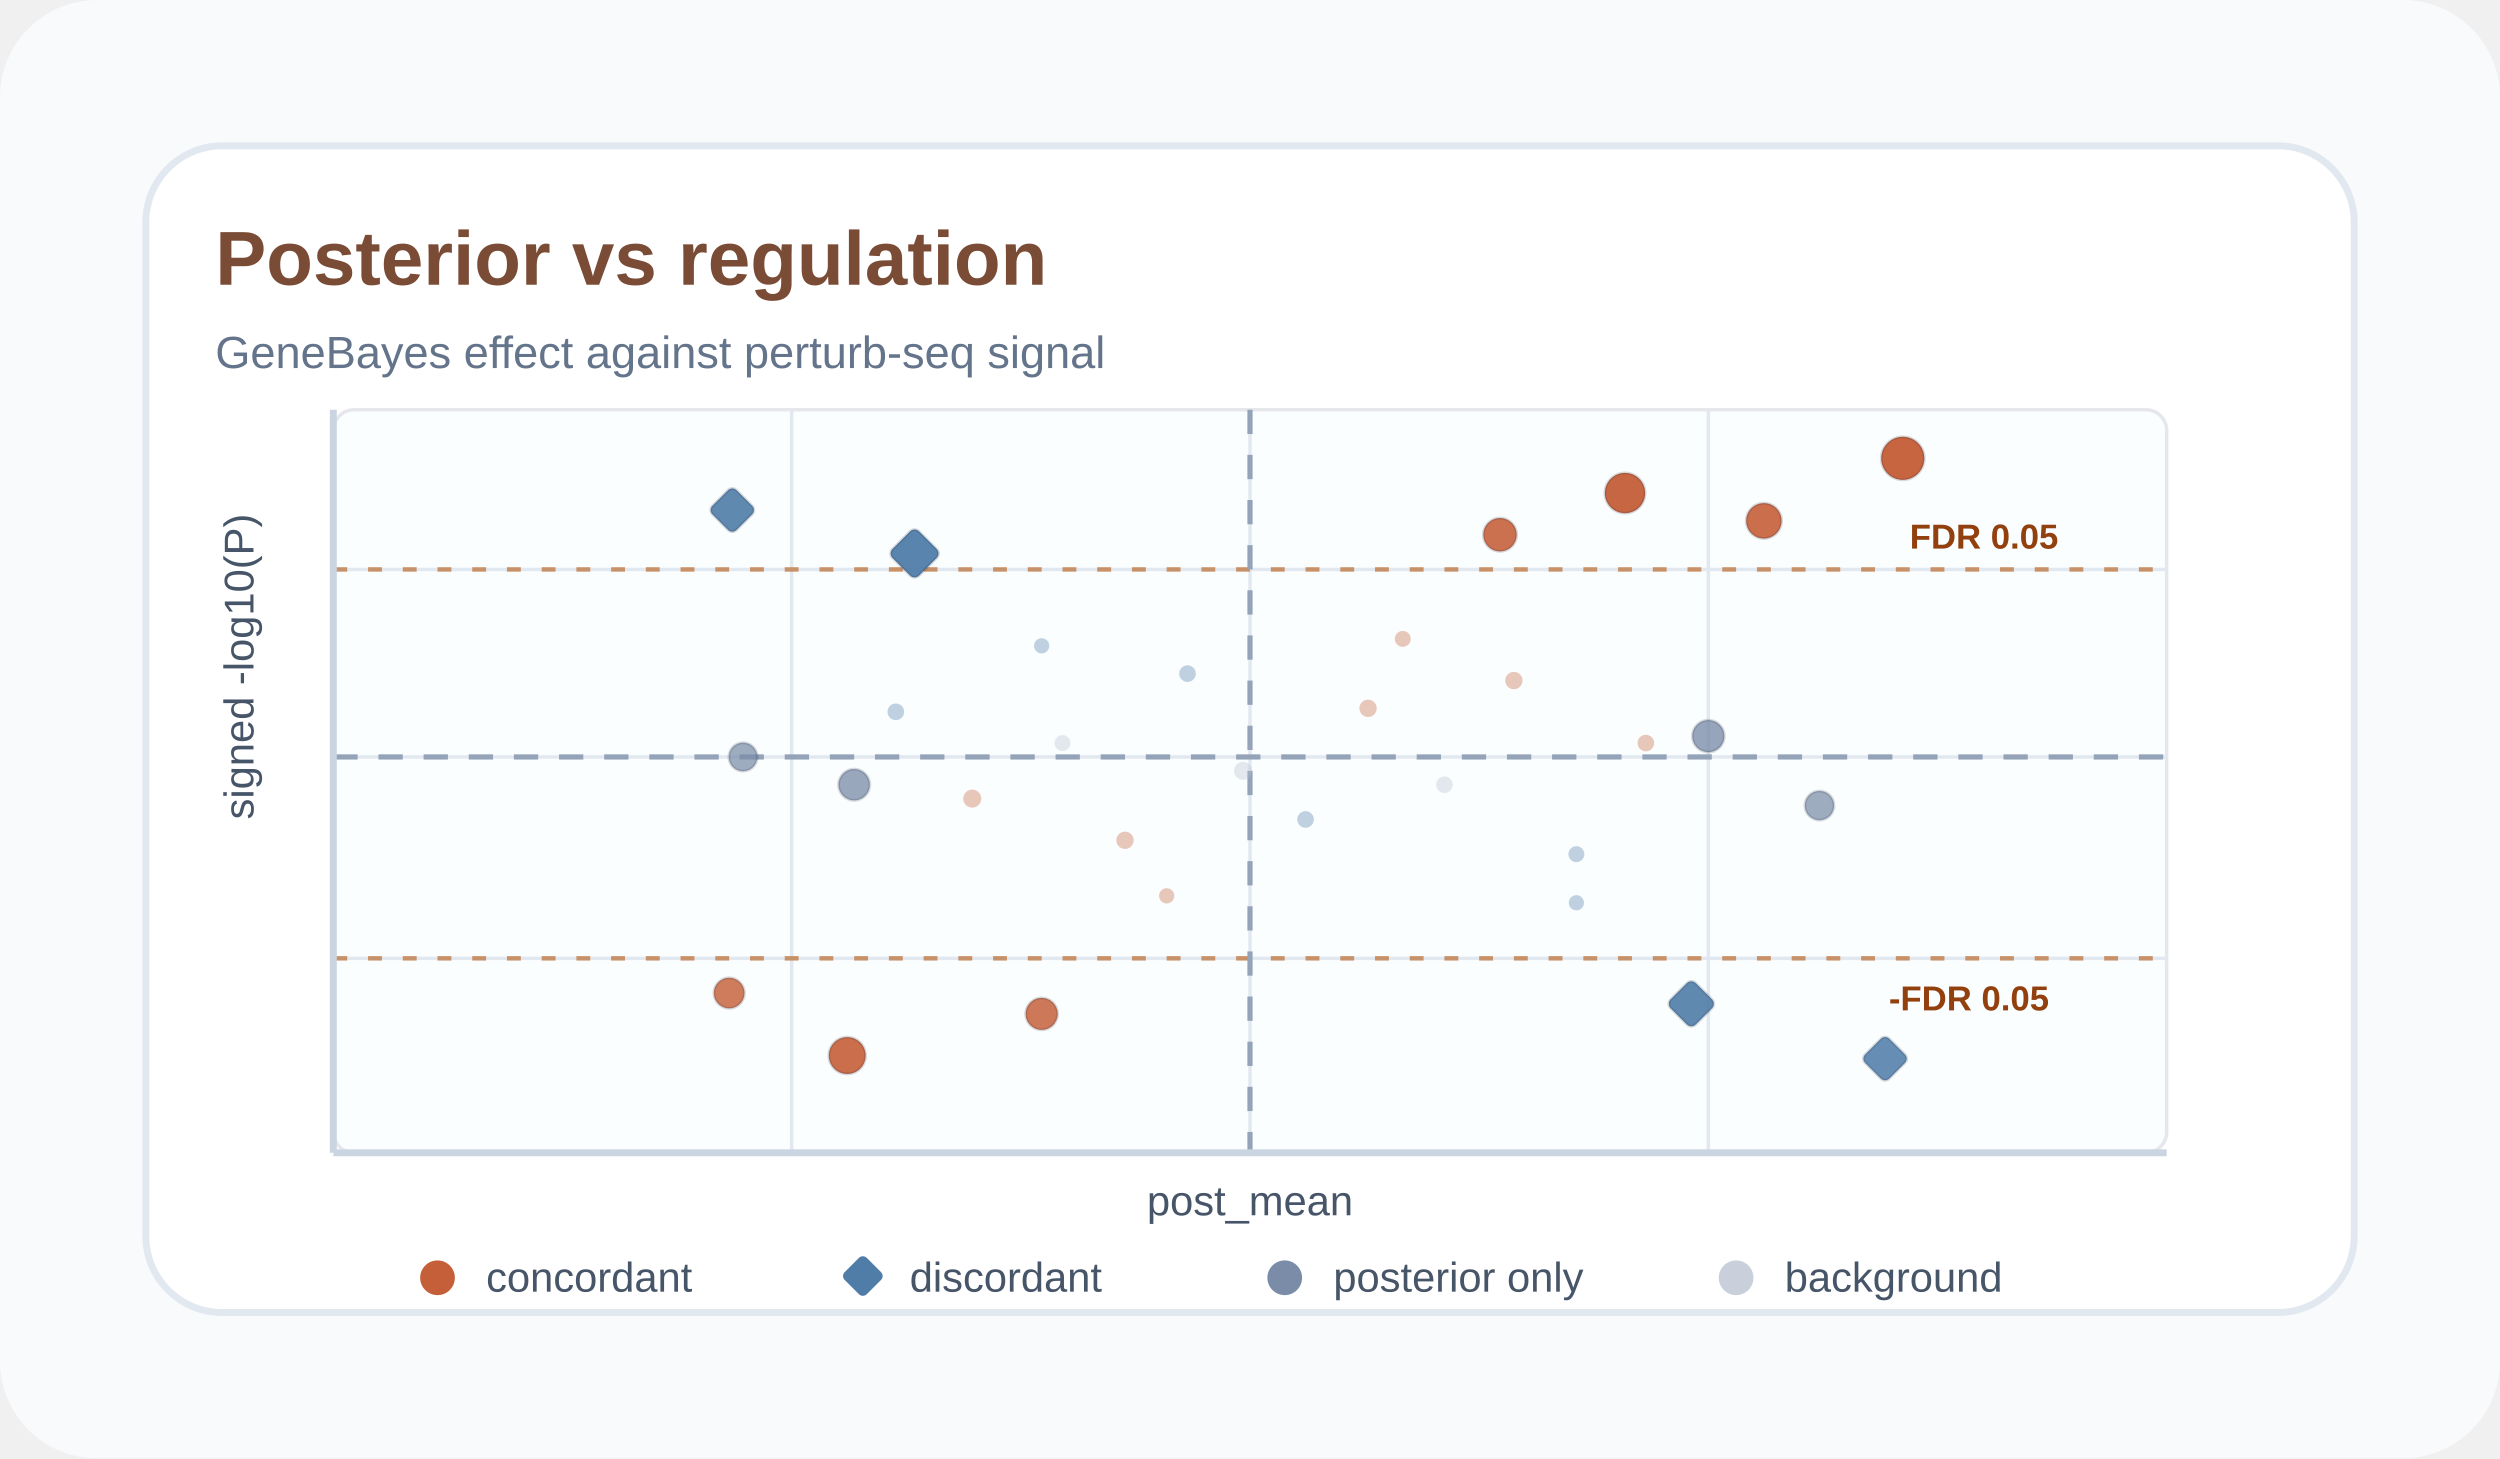
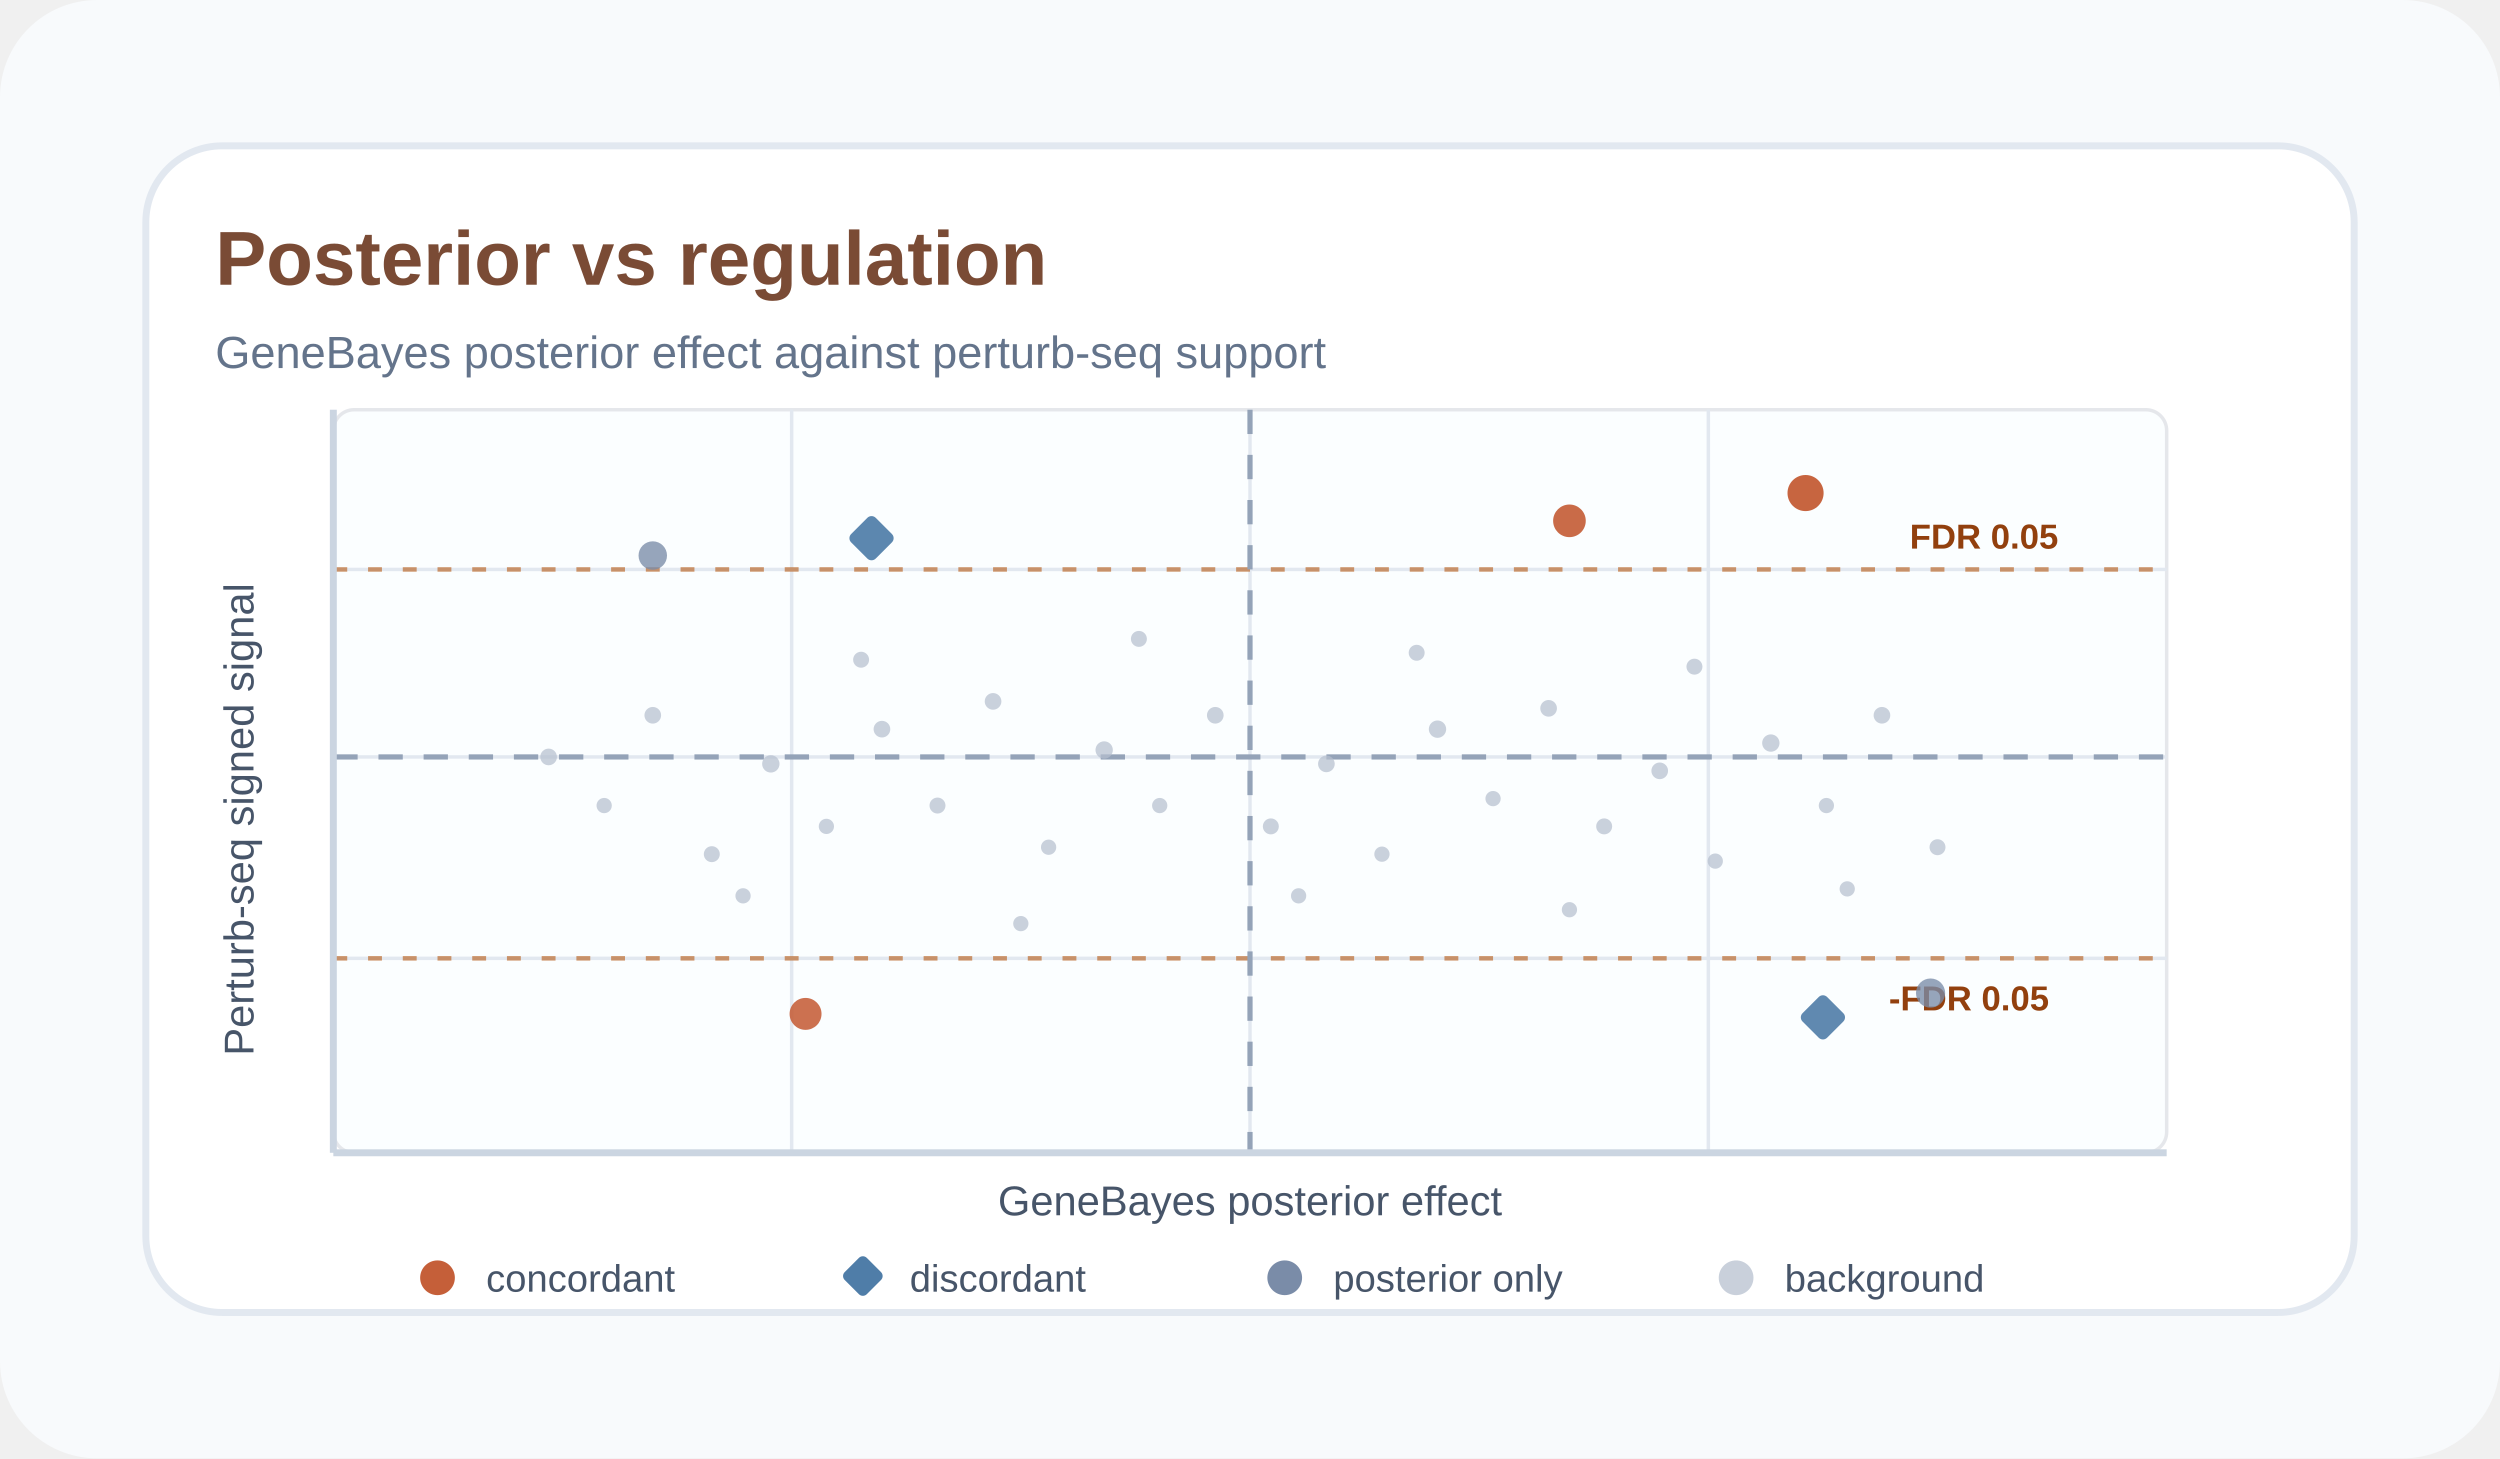
<svg xmlns="http://www.w3.org/2000/svg" width="720" height="420" viewBox="0 0 720 420" fill="none">
-   <defs>
-     <clipPath id="gene-evidence-clip">
-       <rect x="96" y="118" width="528" height="214" rx="6" />
-     </clipPath>
-   </defs>
  <rect width="720" height="420" rx="28" fill="#F8FAFC" />
  <rect x="42" y="42" width="636" height="336" rx="22" fill="white" stroke="#E2E8F0" stroke-width="2" />
  <text x="62" y="82" fill="#7A4B35" font-family="Arial, Helvetica, sans-serif" font-size="22" font-weight="700">Posterior vs regulation</text>
-   <text x="62" y="106" fill="#64748B" font-family="Arial, Helvetica, sans-serif" font-size="13">GeneBayes effect against perturb-seq signal</text>
+   <text x="62" y="106" fill="#64748B" font-family="Arial, Helvetica, sans-serif" font-size="13">GeneBayes posterior effect against perturb-seq support</text>
  <rect x="96" y="118" width="528" height="214" rx="6" fill="#FBFEFF" stroke="#E5E7EB" />
  <g stroke="#E2E8F0" stroke-width="1">
    <line x1="96" y1="164" x2="624" y2="164" />
    <line x1="96" y1="218" x2="624" y2="218" />
    <line x1="96" y1="276" x2="624" y2="276" />
    <line x1="228" y1="118" x2="228" y2="332" />
    <line x1="360" y1="118" x2="360" y2="332" />
    <line x1="492" y1="118" x2="492" y2="332" />
  </g>
  <line x1="96" y1="164" x2="624" y2="164" stroke="#B45309" stroke-width="1.3" stroke-dasharray="4 6" stroke-opacity="0.58" />
  <line x1="96" y1="276" x2="624" y2="276" stroke="#B45309" stroke-width="1.3" stroke-dasharray="4 6" stroke-opacity="0.58" />
  <line x1="96" y1="218" x2="624" y2="218" stroke="#94A3B8" stroke-width="1.5" stroke-dasharray="7 6" />
  <line x1="360" y1="118" x2="360" y2="332" stroke="#94A3B8" stroke-width="1.5" stroke-dasharray="7 6" />
  <line x1="96" y1="332" x2="624" y2="332" stroke="#CBD5E1" stroke-width="2" />
  <line x1="96" y1="332" x2="96" y2="118" stroke="#CBD5E1" stroke-width="2" />
-   <text x="360" y="350" text-anchor="middle" fill="#475569" font-family="Arial, Helvetica, sans-serif" font-size="12">post_mean</text>
-   <text transform="rotate(-90 73 236)" x="73" y="236" fill="#475569" font-family="Arial, Helvetica, sans-serif" font-size="12">signed -log10(P)</text>
+   <text x="360" y="350" text-anchor="middle" fill="#475569" font-family="Arial, Helvetica, sans-serif" font-size="12">GeneBayes posterior effect</text>
+   <text transform="rotate(-90 73 236)" x="73" y="236" text-anchor="middle" fill="#475569" font-family="Arial, Helvetica, sans-serif" font-size="12">Perturb-seq signed signal</text>
  <text x="550" y="158" fill="#92400E" font-family="Arial, Helvetica, sans-serif" font-size="10" font-weight="700">FDR 0.05</text>
  <text x="544" y="291" fill="#92400E" font-family="Arial, Helvetica, sans-serif" font-size="10" font-weight="700">-FDR 0.05</text>
-   <g clip-path="url(#gene-evidence-clip)">
-     <g fill-opacity="0.34">
-       <circle cx="258" cy="205" r="2.4" fill="#4F7DA8" />
-       <circle cx="280" cy="230" r="2.6" fill="#C55F39" />
-       <circle cx="306" cy="214" r="2.3" fill="#B6C0CF" />
-       <circle cx="324" cy="242" r="2.5" fill="#C55F39" />
-       <circle cx="342" cy="194" r="2.4" fill="#4F7DA8" />
-       <circle cx="358" cy="222" r="2.6" fill="#B6C0CF" />
-       <circle cx="376" cy="236" r="2.4" fill="#4F7DA8" />
-       <circle cx="394" cy="204" r="2.5" fill="#C55F39" />
-       <circle cx="416" cy="226" r="2.4" fill="#B6C0CF" />
-       <circle cx="436" cy="196" r="2.5" fill="#C55F39" />
-       <circle cx="454" cy="246" r="2.3" fill="#4F7DA8" />
-       <circle cx="474" cy="214" r="2.4" fill="#C55F39" />
-       <circle cx="336" cy="258" r="2.2" fill="#C55F39" />
-       <circle cx="404" cy="184" r="2.3" fill="#C55F39" />
-       <circle cx="300" cy="186" r="2.2" fill="#4F7DA8" />
-       <circle cx="454" cy="260" r="2.2" fill="#4F7DA8" />
-     </g>
-     <g stroke="rgba(15,23,42,0.16)" stroke-width="0.8">
-       <circle cx="432" cy="154" r="4.8" fill="#C55F39" fill-opacity="0.88" />
-       <circle cx="468" cy="142" r="5.8" fill="#C55F39" fill-opacity="0.95" />
-       <circle cx="508" cy="150" r="5.1" fill="#C55F39" fill-opacity="0.9" />
-       <circle cx="548" cy="132" r="6.2" fill="#C55F39" fill-opacity="0.96" />
-       <circle cx="300" cy="292" r="4.6" fill="#C55F39" fill-opacity="0.84" />
-       <circle cx="244" cy="304" r="5.3" fill="#C55F39" fill-opacity="0.9" />
-       <circle cx="210" cy="286" r="4.4" fill="#C55F39" fill-opacity="0.82" />
-       <rect x="206" y="142" width="9.8" height="9.8" rx="1.7" fill="#4F7DA8" fill-opacity="0.9" transform="rotate(45 210.9 146.9)" />
-       <rect x="258" y="154" width="10.8" height="10.8" rx="1.8" fill="#4F7DA8" fill-opacity="0.94" transform="rotate(45 263.4 159.4)" />
-       <rect x="482" y="284" width="10.2" height="10.2" rx="1.8" fill="#4F7DA8" fill-opacity="0.9" transform="rotate(45 487.1 289.1)" />
-       <rect x="538" y="300" width="9.8" height="9.8" rx="1.7" fill="#4F7DA8" fill-opacity="0.86" transform="rotate(45 542.9 304.9)" />
-       <circle cx="214" cy="218" r="4.1" fill="#7A8CA8" fill-opacity="0.72" />
-       <circle cx="246" cy="226" r="4.5" fill="#7A8CA8" fill-opacity="0.76" />
-       <circle cx="492" cy="212" r="4.6" fill="#7A8CA8" fill-opacity="0.78" />
-       <circle cx="524" cy="232" r="4.2" fill="#7A8CA8" fill-opacity="0.72" />
-     </g>
+   <g fill="#B6C0CF" fill-opacity="0.72">
+     <circle cx="158" cy="218" r="2.4" />
+     <circle cx="174" cy="232" r="2.2" />
+     <circle cx="188" cy="206" r="2.4" />
+     <circle cx="205" cy="246" r="2.3" />
+     <circle cx="222" cy="220" r="2.5" />
+     <circle cx="238" cy="238" r="2.2" />
+     <circle cx="254" cy="210" r="2.4" />
+     <circle cx="270" cy="232" r="2.3" />
+     <circle cx="286" cy="202" r="2.4" />
+     <circle cx="302" cy="244" r="2.2" />
+     <circle cx="318" cy="216" r="2.5" />
+     <circle cx="334" cy="232" r="2.2" />
+     <circle cx="350" cy="206" r="2.4" />
+     <circle cx="366" cy="238" r="2.3" />
+     <circle cx="382" cy="220" r="2.4" />
+     <circle cx="398" cy="246" r="2.2" />
+     <circle cx="414" cy="210" r="2.5" />
+     <circle cx="430" cy="230" r="2.2" />
+     <circle cx="446" cy="204" r="2.4" />
+     <circle cx="462" cy="238" r="2.3" />
+     <circle cx="478" cy="222" r="2.4" />
+     <circle cx="494" cy="248" r="2.2" />
+     <circle cx="510" cy="214" r="2.5" />
+     <circle cx="526" cy="232" r="2.2" />
+     <circle cx="542" cy="206" r="2.4" />
+     <circle cx="558" cy="244" r="2.3" />
+     <circle cx="214" cy="258" r="2.2" />
+     <circle cx="248" cy="190" r="2.3" />
+     <circle cx="294" cy="266" r="2.2" />
+     <circle cx="328" cy="184" r="2.3" />
+     <circle cx="374" cy="258" r="2.2" />
+     <circle cx="408" cy="188" r="2.3" />
+     <circle cx="452" cy="262" r="2.2" />
+     <circle cx="488" cy="192" r="2.3" />
+     <circle cx="532" cy="256" r="2.2" />
  </g>
-   <g font-family="Arial, Helvetica, sans-serif" font-size="12" fill="#475569">
+   <g>
+     <circle cx="452" cy="150" r="4.7" fill="#C55F39" fill-opacity="0.92" />
+     <circle cx="520" cy="142" r="5.2" fill="#C55F39" fill-opacity="0.96" />
+     <circle cx="232" cy="292" r="4.6" fill="#C55F39" fill-opacity="0.88" />
+     <rect x="246" y="150" width="10" height="10" rx="1.7" fill="#4F7DA8" fill-opacity="0.92" transform="rotate(45 251 155)" />
+     <rect x="520" y="288" width="10" height="10" rx="1.7" fill="#4F7DA8" fill-opacity="0.9" transform="rotate(45 525 293)" />
+     <circle cx="188" cy="160" r="4.1" fill="#7A8CA8" fill-opacity="0.78" />
+     <circle cx="556" cy="286" r="4.2" fill="#7A8CA8" fill-opacity="0.78" />
+   </g>
+   <g font-family="Arial, Helvetica, sans-serif" font-size="11" fill="#475569">
    <circle cx="126" cy="368" r="5" fill="#C55F39" />
    <text x="140" y="372">concordant</text>
    <rect x="244" y="363" width="9" height="9" rx="1.6" fill="#4F7DA8" transform="rotate(45 248.5 367.5)" />
    <text x="262" y="372">discordant</text>
    <circle cx="370" cy="368" r="5" fill="#7A8CA8" />
    <text x="384" y="372">posterior only</text>
    <circle cx="500" cy="368" r="5" fill="#B6C0CF" fill-opacity="0.75" />
    <text x="514" y="372">background</text>
  </g>
</svg>
